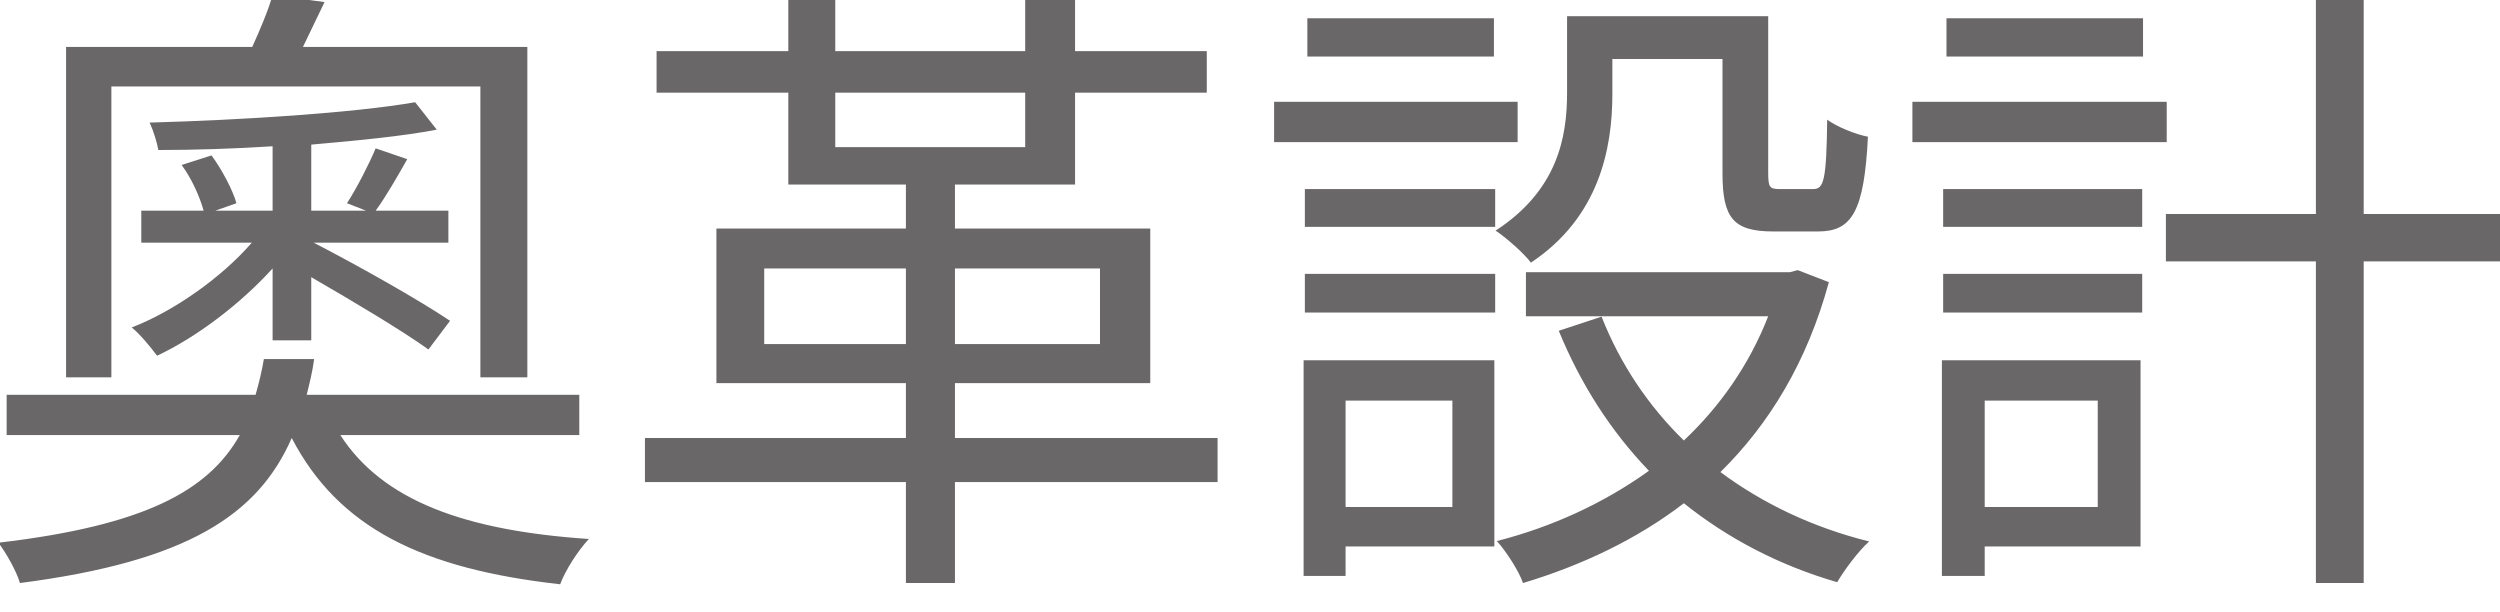
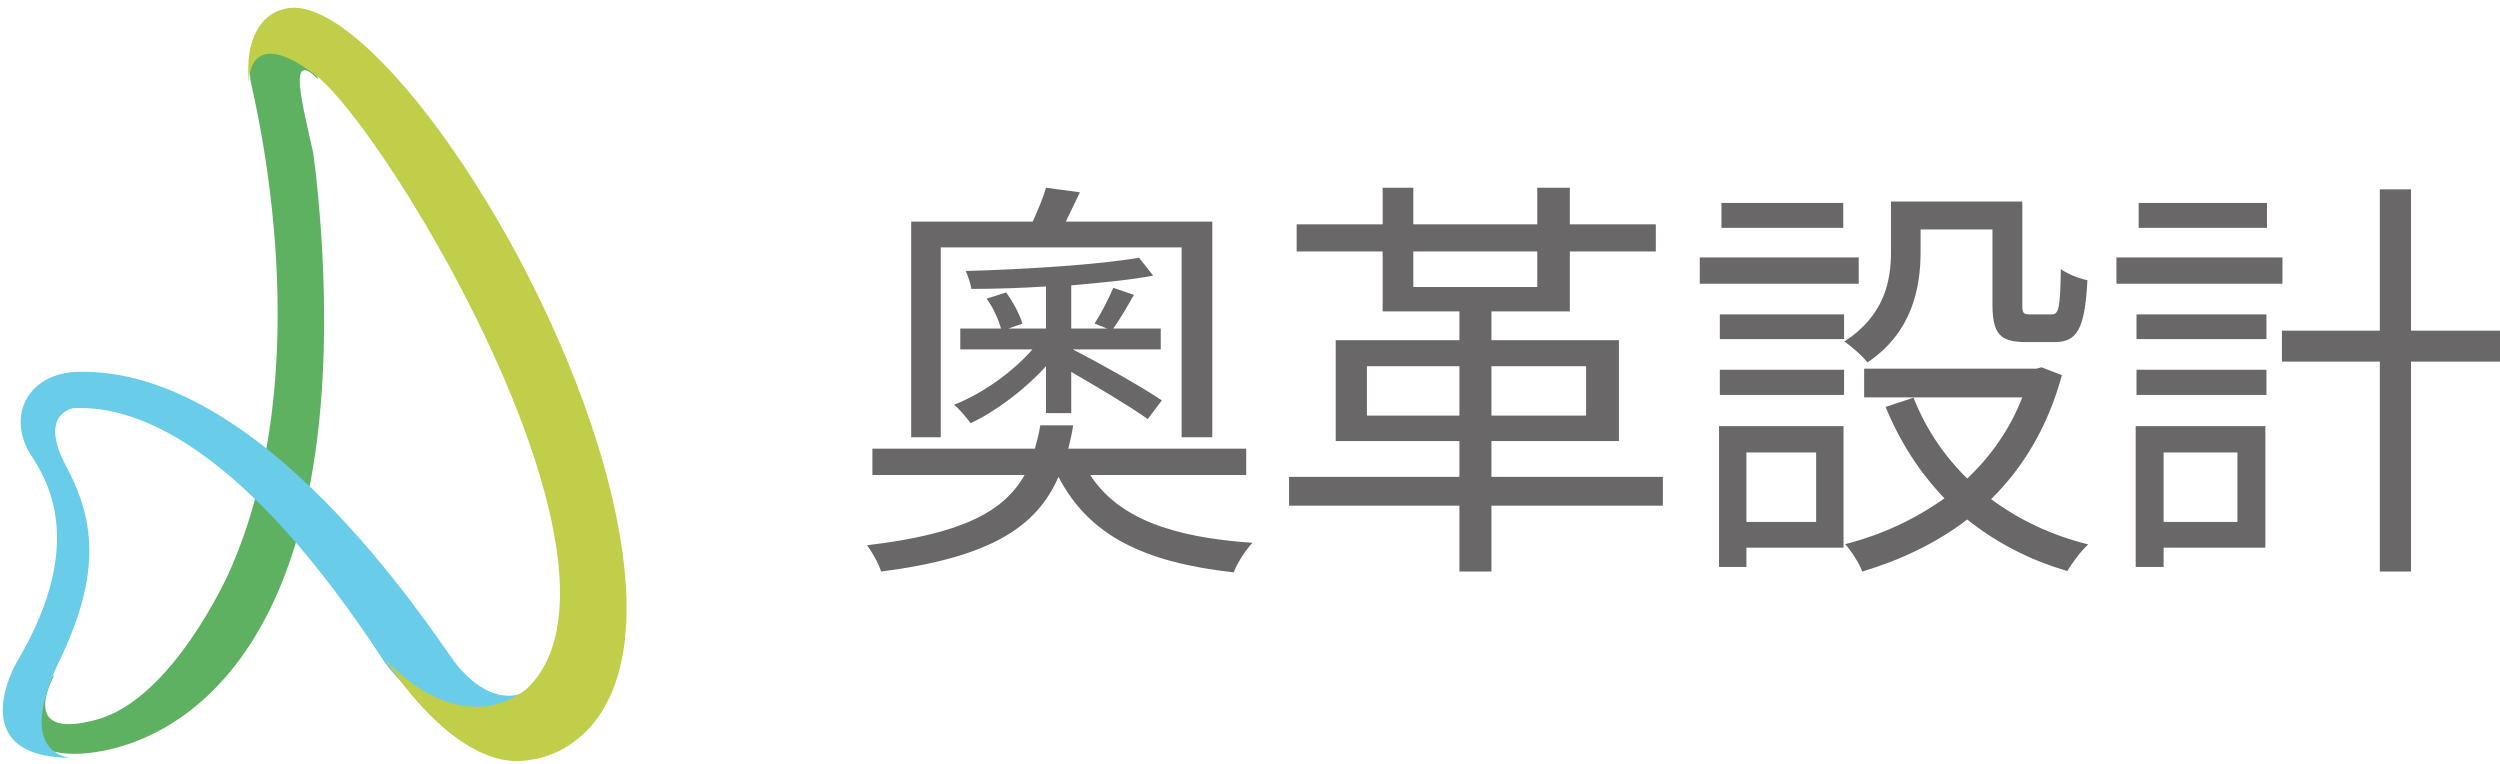
- <svg xmlns="http://www.w3.org/2000/svg" width="94px" height="23px" viewBox="0 0 94 23" version="1.1">
+ <svg xmlns="http://www.w3.org/2000/svg" width="144px" height="44px" viewBox="0 0 144 44" version="1.1">
  <defs />
-   <g id="Page-1" stroke="none" stroke-width="1" fill="none" fill-rule="evenodd" font-weight="normal" font-family="PingFangTC-Regular, PingFang TC" font-size="24" opacity="0.9">
-     <g id="資源總匯---首頁" transform="translate(-138, -29)" fill="#595757">
+   <g id="資源總匯" stroke="none" stroke-width="1" fill="none" fill-rule="evenodd" opacity="0.9">
+     <g id="資源總匯---首頁" transform="translate(-90, -18)">
      <g id="Navigation">
-         <g id="Logo" transform="translate(90, 18)">
-           <text id="奧革設計">
-             <tspan x="47" y="31">奧革設計</tspan>
+         <g id="logo" transform="translate(90, 18)">
+           <text id="奧革設計" font-family="PingFangTC-Light, PingFang TC" font-size="24" font-weight="300" fill="#595757">
+             <tspan x="49" y="31">奧革設計</tspan>
          </text>
+           <g id="Group">
+             <path d="M18.269,4.516 C18.616,4.863 17.228,2.547 15.956,2.316 C14.684,2.2 14.222,3.589 14.453,4.747 C14.684,5.905 18.5,21.189 13.181,33 C13.181,33 9.944,40.295 5.55,41.453 C0.925,42.726 3.122,38.905 3.122,38.905 C3.122,38.905 1.272,40.063 1.156,41.337 C1.041,42.263 2.081,43.421 4.278,43.421 C8.209,43.421 20.234,39.947 18.5,13.432 C18.384,11.926 18.269,10.421 18.038,8.8 C17.459,6.137 16.534,2.779 18.269,4.516 L18.269,4.516 Z" id="Shape" fill="#4CA950" />
+             <path d="M32.606,36.937 C32.606,36.937 32.259,37.979 30.409,39.716 C29.716,40.295 27.981,40.411 26.247,38.211 C24.628,36.011 15.031,21.074 4.394,21.421 C1.734,21.537 0.463,23.737 1.619,25.937 C2.197,26.979 5.434,30.684 0.925,38.211 C0.925,38.211 -2.197,43.653 4.162,43.653 C4.162,43.653 0.809,43.653 3.353,38.211 C5.781,33.232 5.55,30.105 3.816,26.863 C2.197,23.853 4.162,23.505 4.278,23.505 L4.394,23.505 C7.862,23.389 13.991,25.589 22.2,38.211 C22.2,38.211 25.9,43.305 29.947,41.916 C33.647,40.642 32.606,36.937 32.606,36.937 L32.606,36.937 Z" id="Shape" fill="#59C6E5" />
+             <path d="M14.338,4.747 C14.338,4.747 14.222,1.274 18.269,4.4 C22.547,7.874 37.578,33 30.294,39.716 C26.247,42.726 22.2,37.979 22.2,37.979 C22.2,37.979 26.247,44.579 30.525,43.768 C30.525,43.768 39.312,43.189 34.803,26.863 C31.103,13.779 21.159,-0.116 16.65,0.463 C14.916,0.695 14.106,2.432 14.338,4.747 L14.338,4.747 Z" id="Shape" fill="#B9C935" />
+           </g>
        </g>
      </g>
    </g>
  </g>
</svg>
